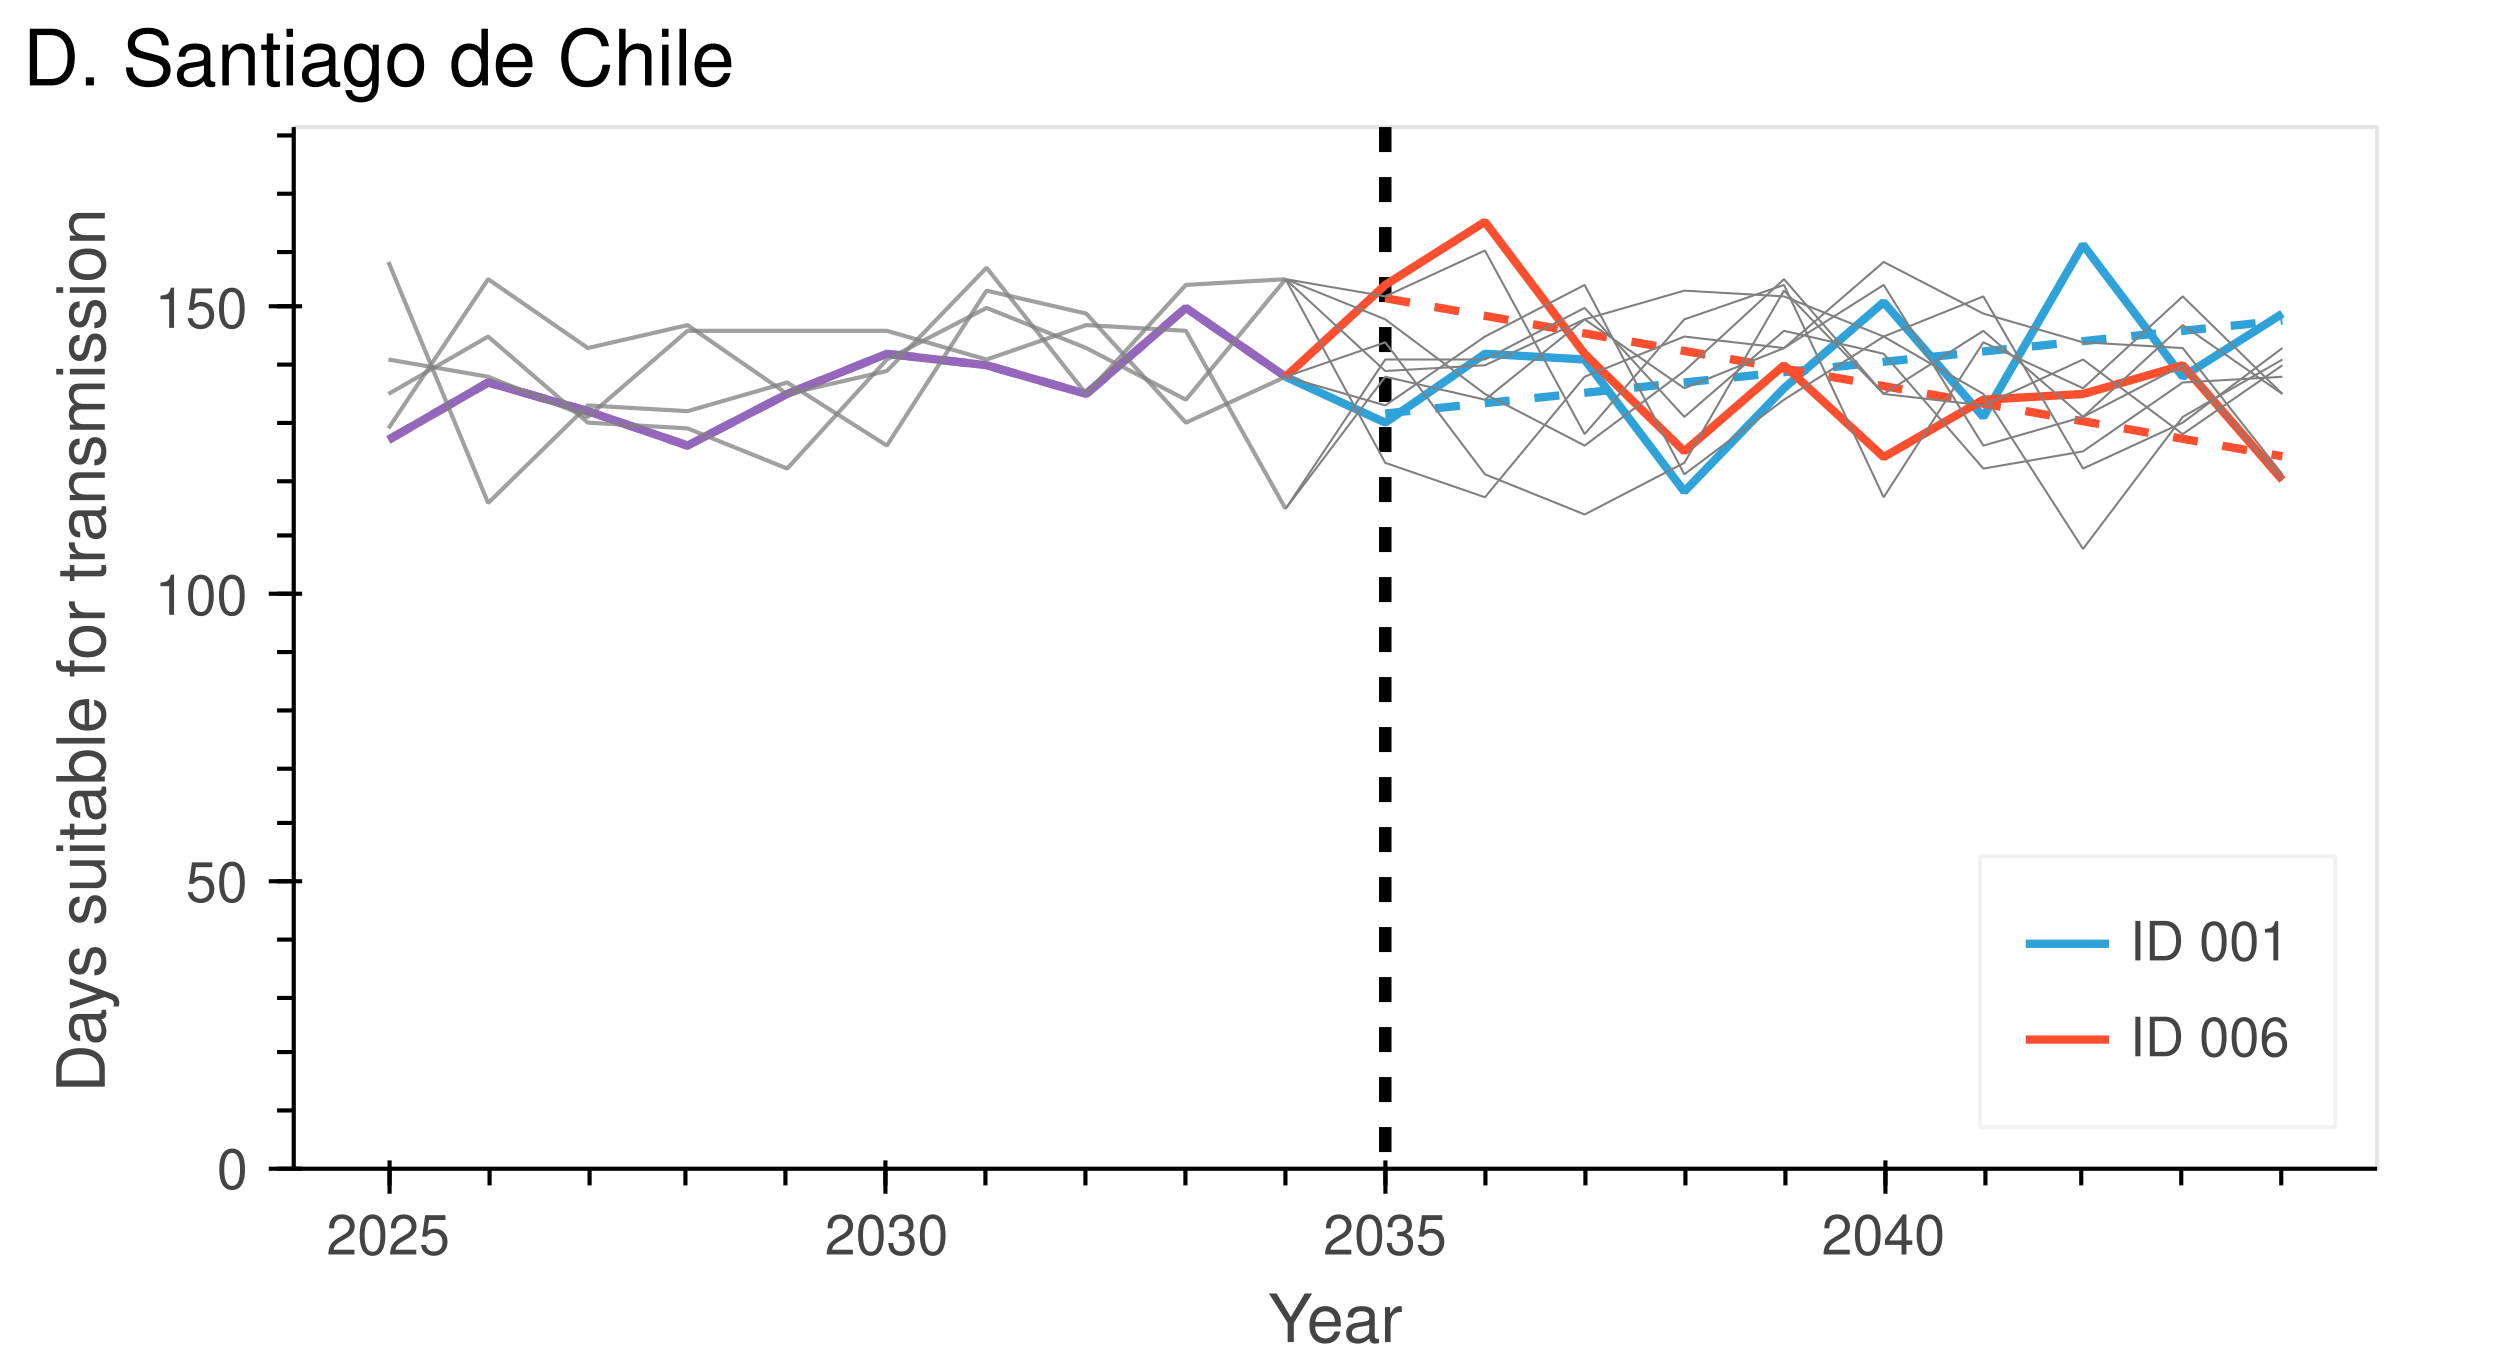
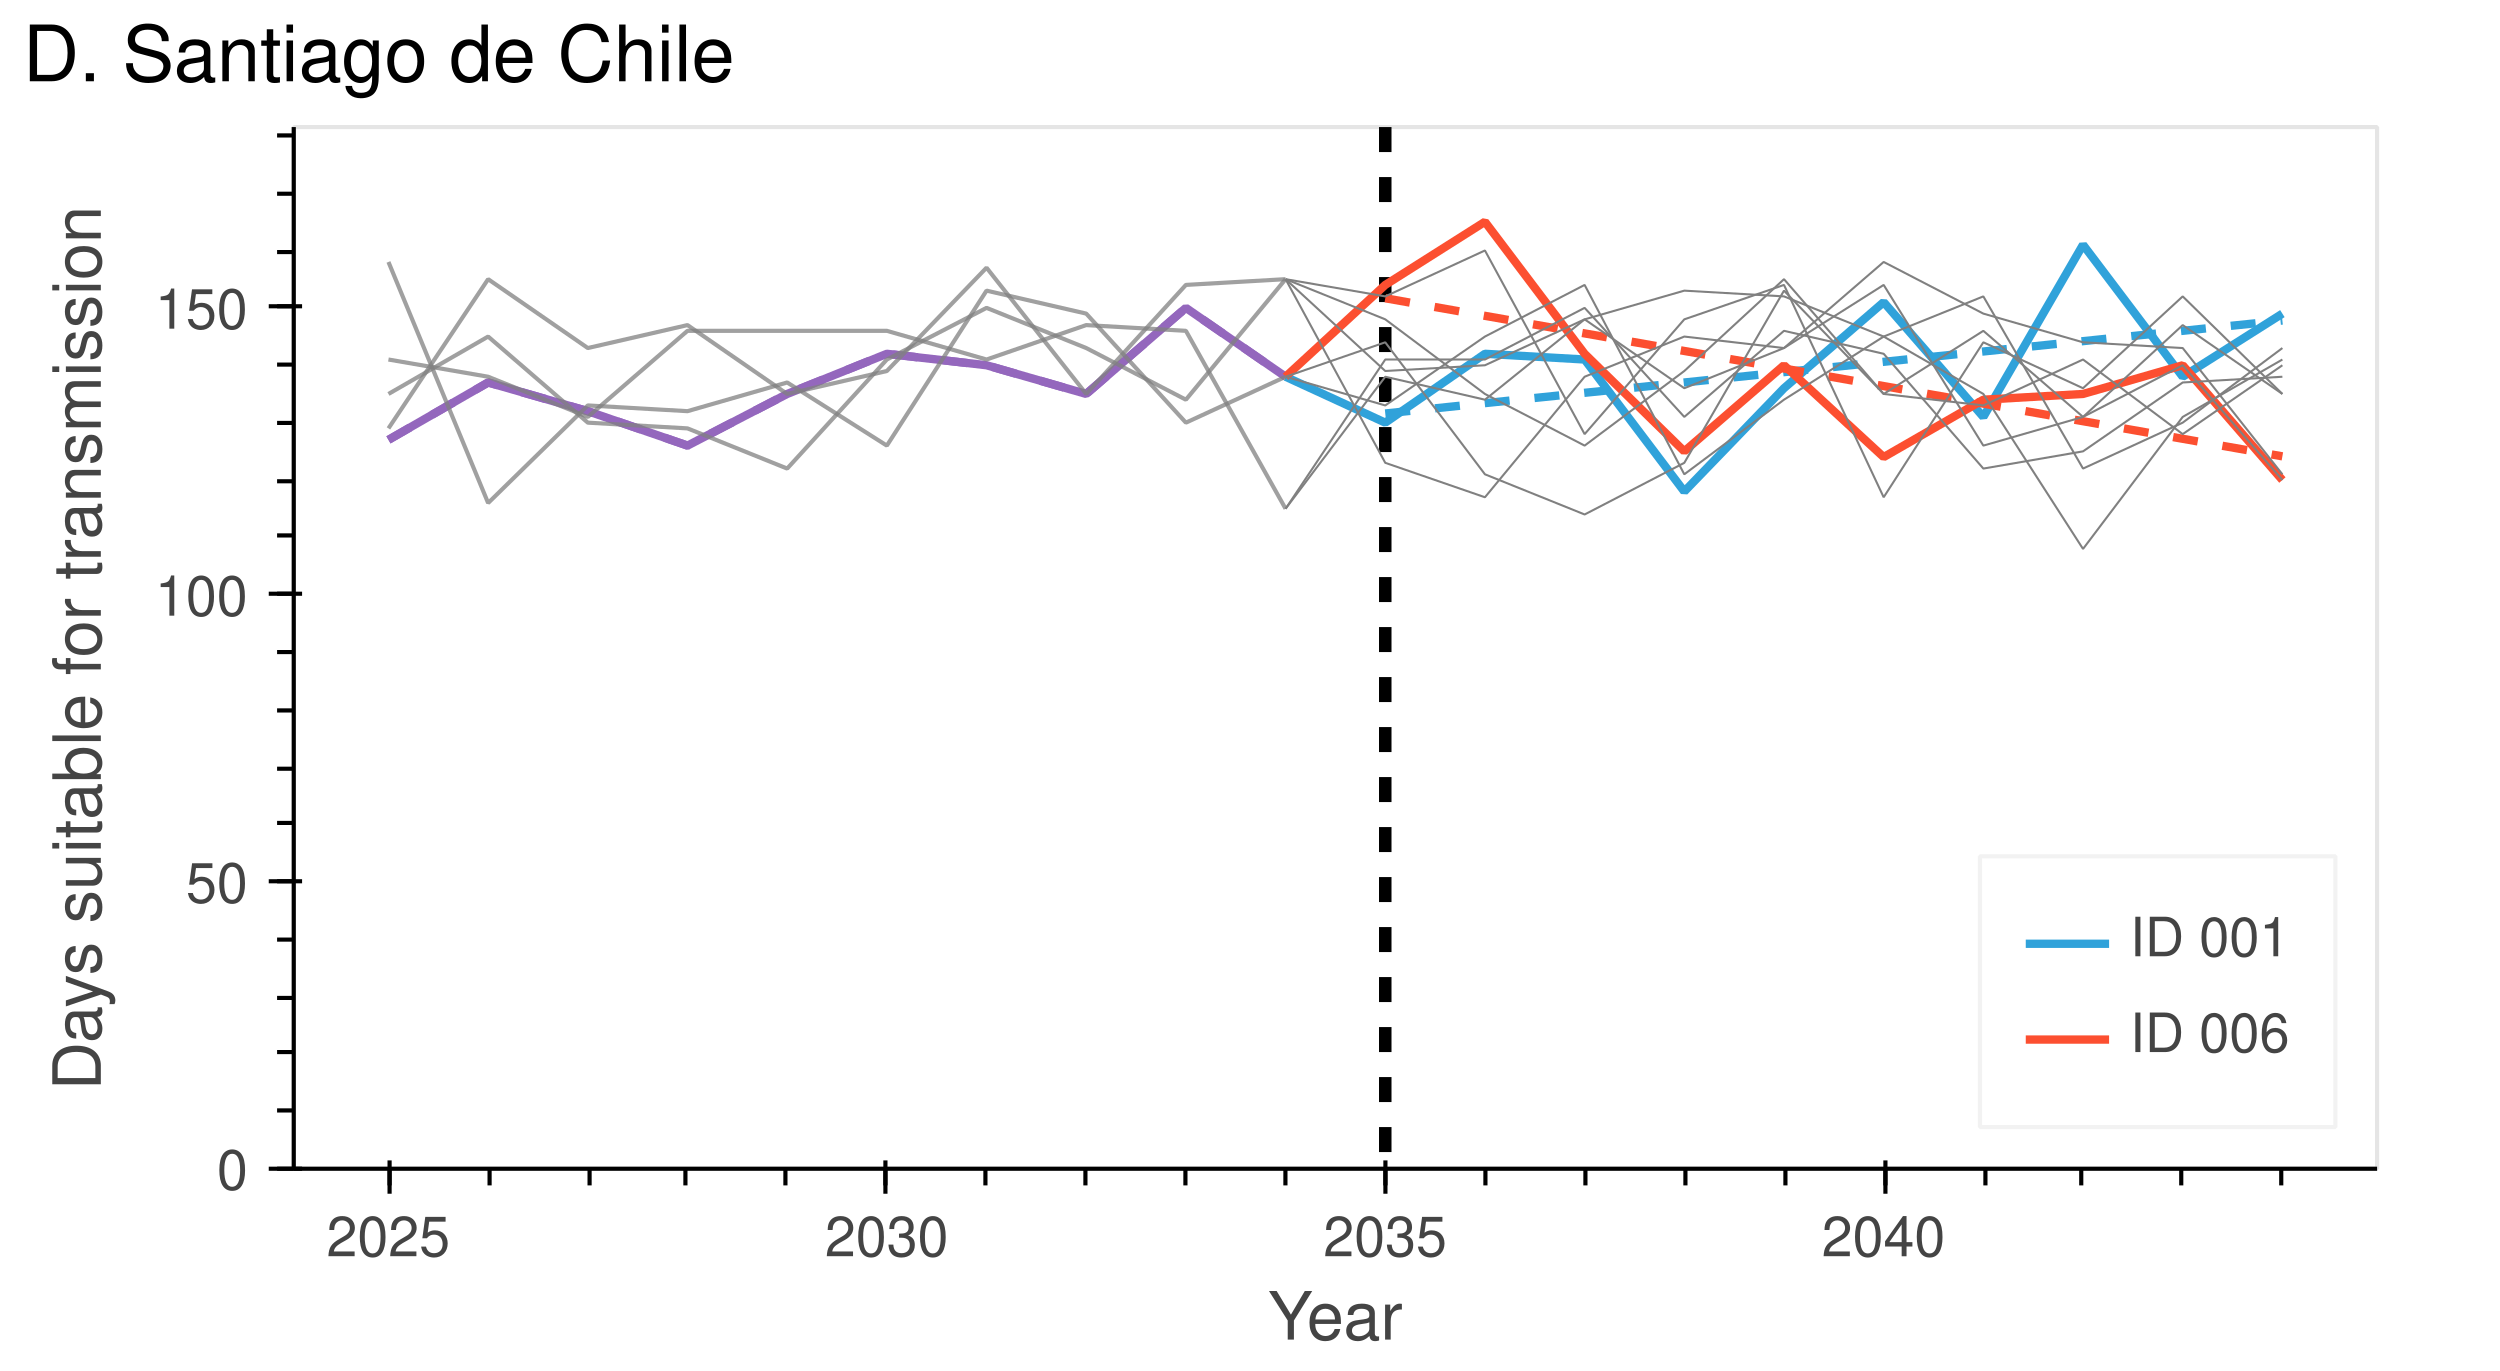
<svg xmlns="http://www.w3.org/2000/svg" version="1.1" width="600" height="329">
  <defs>
-     <clipPath id="dGmeQlzUIIxX">
+     <clipPath id="LlUqmaWGfBTb">
      <path fill="none" stroke="none" d="M 70.5 30.5 L 570.5 30.5 L 570.5 280.5 L 70.5 280.5 L 70.5 30.5 Z" />
    </clipPath>
-     <clipPath id="xAusyEfVeaKW">
+     <clipPath id="ALnrmZOgvzTu">
      <path fill="none" stroke="none" d="M 70.5 30.5 L 570.5 30.5 L 570.5 280.5 L 70.5 280.5 L 70.5 30.5 Z" />
    </clipPath>
-     <clipPath id="twmfwxKtuZTA">
+     <clipPath id="vmMBhhTAxXga">
      <path fill="none" stroke="none" d="M 70.5 30.5 L 570.5 30.5 L 570.5 280.5 L 70.5 280.5 L 70.5 30.5 Z" />
    </clipPath>
-     <clipPath id="fIrivczoTqxt">
+     <clipPath id="EHprHDmPlUQu">
      <path fill="none" stroke="none" d="M 70.5 30.5 L 570.5 30.5 L 570.5 280.5 L 70.5 280.5 L 70.5 30.5 Z" />
    </clipPath>
-     <clipPath id="TTaAcHAHOQZv">
+     <clipPath id="MyBHyzTxdwXU">
      <path fill="none" stroke="none" d="M 70.5 30.5 L 570.5 30.5 L 570.5 280.5 L 70.5 280.5 L 70.5 30.5 Z" />
    </clipPath>
-     <clipPath id="STHQuoGwgCJv">
+     <clipPath id="dnpUVmHVnDWC">
      <path fill="none" stroke="none" d="M 70.5 30.5 L 570.5 30.5 L 570.5 280.5 L 70.5 280.5 L 70.5 30.5 Z" />
    </clipPath>
-     <clipPath id="PBQiitCpHfyG">
+     <clipPath id="mIHGgEdazHPp">
      <path fill="none" stroke="none" d="M 70.5 30.5 L 570.5 30.5 L 570.5 280.5 L 70.5 280.5 L 70.5 30.5 Z" />
    </clipPath>
-     <clipPath id="RnMDXTepqQST">
+     <clipPath id="GqNrVGlFFEay">
      <path fill="none" stroke="none" d="M 70.5 30.5 L 570.5 30.5 L 570.5 280.5 L 70.5 280.5 L 70.5 30.5 Z" />
    </clipPath>
-     <clipPath id="uxLvZoEJvOxI">
+     <clipPath id="amRBqHlTTfbH">
      <path fill="none" stroke="none" d="M 70.5 30.5 L 570.5 30.5 L 570.5 280.5 L 70.5 280.5 L 70.5 30.5 Z" />
    </clipPath>
-     <clipPath id="kBTlnyNIBmPu">
+     <clipPath id="TGcVktlWgTCy">
      <path fill="none" stroke="none" d="M 70.5 30.5 L 570.5 30.5 L 570.5 280.5 L 70.5 280.5 L 70.5 30.5 Z" />
    </clipPath>
-     <clipPath id="zpbluTGpZrxT">
+     <clipPath id="yTRynihQNioC">
      <path fill="none" stroke="none" d="M 70.5 30.5 L 570.5 30.5 L 570.5 280.5 L 70.5 280.5 L 70.5 30.5 Z" />
    </clipPath>
-     <clipPath id="ZTGcaTTzqeAG">
+     <clipPath id="ONThXwDzuaDD">
      <path fill="none" stroke="none" d="M 70.5 30.5 L 570.5 30.5 L 570.5 280.5 L 70.5 280.5 L 70.5 30.5 Z" />
    </clipPath>
-     <clipPath id="JFBIGCuVbfxD">
+     <clipPath id="SEEomTEPvrUT">
      <path fill="none" stroke="none" d="M 70.5 30.5 L 570.5 30.5 L 570.5 280.5 L 70.5 280.5 L 70.5 30.5 Z" />
    </clipPath>
-     <clipPath id="WJpayGLMcTKO">
+     <clipPath id="RgZHDRavkMEi">
      <path fill="none" stroke="none" d="M 70.5 30.5 L 570.5 30.5 L 570.5 280.5 L 70.5 280.5 L 70.5 30.5 Z" />
    </clipPath>
-     <clipPath id="qEQkaMMHIIhz">
+     <clipPath id="eCzqENPcTSxT">
      <path fill="none" stroke="none" d="M 70.5 30.5 L 570.5 30.5 L 570.5 280.5 L 70.5 280.5 L 70.5 30.5 Z" />
    </clipPath>
-     <clipPath id="eulmxGkRqsQU">
+     <clipPath id="aNAgtETTcqzm">
      <path fill="none" stroke="none" d="M 70.5 30.5 L 570.5 30.5 L 570.5 280.5 L 70.5 280.5 L 70.5 30.5 Z" />
    </clipPath>
-     <clipPath id="CeOHrgQFdwUE">
+     <clipPath id="SGueoXLtEoSN">
      <path fill="none" stroke="none" d="M 70.5 30.5 L 570.5 30.5 L 570.5 280.5 L 70.5 280.5 L 70.5 30.5 Z" />
    </clipPath>
-     <clipPath id="uGCKEOWaNsFi">
+     <clipPath id="azWSkUdoKnGq">
      <path fill="none" stroke="none" d="M 70.5 30.5 L 570.5 30.5 L 570.5 280.5 L 70.5 280.5 L 70.5 30.5 Z" />
    </clipPath>
-     <clipPath id="RpBUZWsPuByG">
+     <clipPath id="qtmSNTVVbipL">
      <path fill="none" stroke="none" d="M 70.5 30.5 L 570.5 30.5 L 570.5 280.5 L 70.5 280.5 L 70.5 30.5 Z" />
    </clipPath>
-     <clipPath id="McuRmgUzQrzA">
+     <clipPath id="weEIBLokDzys">
      <path fill="none" stroke="none" d="M 70.5 30.5 L 570.5 30.5 L 570.5 280.5 L 70.5 280.5 L 70.5 30.5 Z" />
    </clipPath>
-     <clipPath id="QarhvFkUCADv">
+     <clipPath id="wXVdppwzWAND">
      <path fill="none" stroke="none" d="M 70.5 30.5 L 570.5 30.5 L 570.5 280.5 L 70.5 280.5 L 70.5 30.5 Z" />
    </clipPath>
-     <clipPath id="szdItTNIwlql">
+     <clipPath id="DlqTmQvanMKW">
      <path fill="none" stroke="none" d="M 70.5 30.5 L 570.5 30.5 L 570.5 280.5 L 70.5 280.5 L 70.5 30.5 Z" />
    </clipPath>
-     <clipPath id="DKesgxGxqmIz">
+     <clipPath id="mFrOtwrEkNBK">
      <path fill="none" stroke="none" d="M 70.5 30.5 L 570.5 30.5 L 570.5 280.5 L 70.5 280.5 L 70.5 30.5 Z" />
    </clipPath>
  </defs>
  <path fill="none" stroke="#e5e5e5" paint-order="fill" d="M 70.5 30.5 L 570.5 30.5 L 570.5 280.5 L 70.5 280.5 L 70.5 30.5 Z" stroke-linejoin="bevel" stroke-miterlimit="10" />
-   <path fill="none" stroke="black" paint-order="fill" d="M 332.462 30.5 L 332.462 280.5" stroke-linejoin="bevel" stroke-miterlimit="10" stroke-width="3" stroke-dasharray="6" clip-path="url(#twmfwxKtuZTA)" />
-   <path fill="none" stroke="#9467bd" paint-order="fill" d="M 93.227 105.569 L 117.151 91.795 L 141.074 98.682 L 164.998 106.946 L 188.921 94.55 L 212.844 84.908 L 236.768 87.663 L 260.691 94.55 L 284.615 73.888 L 308.538 90.417" stroke-linejoin="bevel" stroke-miterlimit="10" stroke-width="2" clip-path="url(#fIrivczoTqxt)" />
-   <path fill="none" stroke="#9467bd" paint-order="fill" d="M 93.227 105.569 L 117.151 91.795 L 141.074 98.682 L 164.998 106.946 L 188.921 94.55 L 212.844 84.908 L 236.768 87.663 L 260.691 94.55 L 284.615 73.888 L 308.538 90.417" stroke-linejoin="bevel" stroke-miterlimit="10" stroke-width="2" stroke-dasharray="6" clip-path="url(#TTaAcHAHOQZv)" />
-   <path fill="none" stroke="#30a2da" paint-order="fill" d="M 308.538 90.417 L 332.462 101.437 L 356.385 84.908 L 380.309 86.285 L 404.232 117.966 L 428.156 93.172 L 452.079 72.511 L 476.002 100.059 L 499.926 58.737 L 523.849 90.417 L 547.773 75.266" stroke-linejoin="bevel" stroke-miterlimit="10" stroke-width="2" clip-path="url(#STHQuoGwgCJv)" />
-   <path fill="none" stroke="#30a2da" paint-order="fill" d="M 332.462 99.233 L 356.385 96.753 L 380.309 94.274 L 404.232 91.795 L 428.156 89.315 L 452.079 86.836 L 476.002 84.357 L 499.926 81.877 L 523.849 79.398 L 547.773 76.919" stroke-linejoin="bevel" stroke-miterlimit="10" stroke-width="2" stroke-dasharray="6" clip-path="url(#PBQiitCpHfyG)" />
-   <path fill="none" stroke="#fc4f30" paint-order="fill" d="M 308.538 90.417 L 332.462 68.379 L 356.385 53.227 L 380.309 84.908 L 404.232 108.324 L 428.156 87.663 L 452.079 109.701 L 476.002 95.927 L 499.926 94.55 L 523.849 87.663 L 547.773 115.211" stroke-linejoin="bevel" stroke-miterlimit="10" stroke-width="2" clip-path="url(#RnMDXTepqQST)" />
-   <path fill="none" stroke="#fc4f30" paint-order="fill" d="M 332.462 71.584 L 356.385 75.8 L 380.309 80.016 L 404.232 84.232 L 428.156 88.447 L 452.079 92.663 L 476.002 96.879 L 499.926 101.094 L 523.849 105.31 L 547.773 109.526" stroke-linejoin="bevel" stroke-miterlimit="10" stroke-width="2" stroke-dasharray="6" clip-path="url(#uxLvZoEJvOxI)" />
-   <path fill="none" stroke="rgb(128,128,128)" paint-order="fill" d="M 93.227 102.814 L 117.151 67.001 L 141.074 83.53 L 164.998 78.021 L 188.921 94.55 L 212.844 89.04 L 236.768 64.247 L 260.691 94.55 L 284.615 68.379 L 308.538 67.001" stroke-opacity="0.749" stroke-linejoin="bevel" stroke-miterlimit="10" clip-path="url(#kBTlnyNIBmPu)" />
-   <path fill="none" stroke="grey" paint-order="fill" d="M 308.538 67.001 L 332.462 71.134 L 356.385 60.114 L 380.309 104.191 L 404.232 76.643 L 428.156 68.379 L 452.079 119.343 L 476.002 82.153 L 499.926 93.172 L 523.849 71.134 L 547.773 94.55" stroke-linejoin="bevel" stroke-miterlimit="10" stroke-width="0.5" clip-path="url(#zpbluTGpZrxT)" />
-   <path fill="none" stroke="grey" paint-order="fill" d="M 308.538 67.001 L 332.462 89.04 L 356.385 87.663 L 380.309 76.643 L 404.232 69.756 L 428.156 71.134 L 452.079 80.775 L 476.002 94.55 L 499.926 131.74 L 523.849 100.059 L 547.773 86.285" stroke-linejoin="bevel" stroke-miterlimit="10" stroke-width="0.5" clip-path="url(#ZTGcaTTzqeAG)" />
-   <path fill="none" stroke="rgb(128,128,128)" paint-order="fill" d="M 93.227 86.285 L 117.151 90.417 L 141.074 100.059 L 164.998 79.398 L 188.921 79.398 L 212.844 79.398 L 236.768 86.285 L 260.691 78.021 L 284.615 79.398 L 308.538 122.098" stroke-opacity="0.749" stroke-linejoin="bevel" stroke-miterlimit="10" clip-path="url(#JFBIGCuVbfxD)" />
-   <path fill="none" stroke="grey" paint-order="fill" d="M 308.538 122.098 L 332.462 86.285 L 356.385 86.285 L 380.309 73.888 L 404.232 100.059 L 428.156 79.398 L 452.079 84.908 L 476.002 112.456 L 499.926 108.324 L 523.849 91.795 L 547.773 90.417" stroke-linejoin="bevel" stroke-miterlimit="10" stroke-width="0.5" clip-path="url(#WJpayGLMcTKO)" />
-   <path fill="none" stroke="grey" paint-order="fill" d="M 308.538 122.098 L 332.462 90.417 L 356.385 95.927 L 380.309 76.643 L 404.232 93.172 L 428.156 83.53 L 452.079 68.379 L 476.002 106.946 L 499.926 100.059 L 523.849 87.663 L 547.773 115.211" stroke-linejoin="bevel" stroke-miterlimit="10" stroke-width="0.5" clip-path="url(#qEQkaMMHIIhz)" />
-   <path fill="none" stroke="rgb(128,128,128)" paint-order="fill" d="M 93.227 62.869 L 117.151 120.72 L 141.074 97.304 L 164.998 98.682 L 188.921 91.795 L 212.844 106.946 L 236.768 69.756 L 260.691 75.266 L 284.615 101.437 L 308.538 90.417" stroke-opacity="0.749" stroke-linejoin="bevel" stroke-miterlimit="10" clip-path="url(#eulmxGkRqsQU)" />
-   <path fill="none" stroke="grey" paint-order="fill" d="M 308.538 90.417 L 332.462 97.304 L 356.385 80.775 L 380.309 68.379 L 404.232 113.833 L 428.156 95.927 L 452.079 80.775 L 476.002 71.134 L 499.926 112.456 L 523.849 101.437 L 547.773 83.53" stroke-linejoin="bevel" stroke-miterlimit="10" stroke-width="0.5" clip-path="url(#CeOHrgQFdwUE)" />
-   <path fill="none" stroke="grey" paint-order="fill" d="M 308.538 90.417 L 332.462 82.153 L 356.385 113.833 L 380.309 123.475 L 404.232 111.079 L 428.156 69.756 L 452.079 94.55 L 476.002 79.398 L 499.926 100.059 L 523.849 78.021 L 547.773 94.55" stroke-linejoin="bevel" stroke-miterlimit="10" stroke-width="0.5" clip-path="url(#uGCKEOWaNsFi)" />
-   <path fill="none" stroke="rgb(128,128,128)" paint-order="fill" d="M 93.227 94.55 L 117.151 80.775 L 141.074 101.437 L 164.998 102.814 L 188.921 112.456 L 212.844 86.285 L 236.768 73.888 L 260.691 83.53 L 284.615 95.927 L 308.538 67.001" stroke-opacity="0.749" stroke-linejoin="bevel" stroke-miterlimit="10" clip-path="url(#RpBUZWsPuByG)" />
-   <path fill="none" stroke="grey" paint-order="fill" d="M 308.538 67.001 L 332.462 111.079 L 356.385 119.343 L 380.309 90.417 L 404.232 80.775 L 428.156 83.53 L 452.079 62.869 L 476.002 75.266 L 499.926 82.153 L 523.849 83.53 L 547.773 113.833" stroke-linejoin="bevel" stroke-miterlimit="10" stroke-width="0.5" clip-path="url(#McuRmgUzQrzA)" />
-   <path fill="none" stroke="grey" paint-order="fill" d="M 308.538 67.001 L 332.462 76.643 L 356.385 94.55 L 380.309 106.946 L 404.232 89.04 L 428.156 67.001 L 452.079 94.55 L 476.002 97.304 L 499.926 86.285 L 523.849 104.191 L 547.773 87.663" stroke-linejoin="bevel" stroke-miterlimit="10" stroke-width="0.5" clip-path="url(#QarhvFkUCADv)" />
+   <path fill="none" stroke="black" paint-order="fill" d="M 332.462 30.5 L 332.462 280.5" stroke-linejoin="bevel" stroke-miterlimit="10" stroke-width="3" stroke-dasharray="6" clip-path="url(#vmMBhhTAxXga)" />
+   <path fill="none" stroke="#9467bd" paint-order="fill" d="M 93.227 105.569 L 117.151 91.795 L 141.074 98.682 L 164.998 106.946 L 188.921 94.55 L 212.844 84.908 L 236.768 87.663 L 260.691 94.55 L 284.615 73.888 L 308.538 90.417" stroke-linejoin="bevel" stroke-miterlimit="10" stroke-width="2" clip-path="url(#EHprHDmPlUQu)" />
+   <path fill="none" stroke="#9467bd" paint-order="fill" d="M 93.227 105.569 L 117.151 91.795 L 141.074 98.682 L 164.998 106.946 L 188.921 94.55 L 212.844 84.908 L 236.768 87.663 L 260.691 94.55 L 284.615 73.888 L 308.538 90.417" stroke-linejoin="bevel" stroke-miterlimit="10" stroke-width="2" stroke-dasharray="6" clip-path="url(#MyBHyzTxdwXU)" />
+   <path fill="none" stroke="#30a2da" paint-order="fill" d="M 308.538 90.417 L 332.462 101.437 L 356.385 84.908 L 380.309 86.285 L 404.232 117.966 L 428.156 93.172 L 452.079 72.511 L 476.002 100.059 L 499.926 58.737 L 523.849 90.417 L 547.773 75.266" stroke-linejoin="bevel" stroke-miterlimit="10" stroke-width="2" clip-path="url(#dnpUVmHVnDWC)" />
+   <path fill="none" stroke="#30a2da" paint-order="fill" d="M 332.462 99.233 L 356.385 96.753 L 380.309 94.274 L 404.232 91.795 L 428.156 89.315 L 452.079 86.836 L 476.002 84.357 L 499.926 81.877 L 523.849 79.398 L 547.773 76.919" stroke-linejoin="bevel" stroke-miterlimit="10" stroke-width="2" stroke-dasharray="6" clip-path="url(#mIHGgEdazHPp)" />
+   <path fill="none" stroke="#fc4f30" paint-order="fill" d="M 308.538 90.417 L 332.462 68.379 L 356.385 53.227 L 380.309 84.908 L 404.232 108.324 L 428.156 87.663 L 452.079 109.701 L 476.002 95.927 L 499.926 94.55 L 523.849 87.663 L 547.773 115.211" stroke-linejoin="bevel" stroke-miterlimit="10" stroke-width="2" clip-path="url(#GqNrVGlFFEay)" />
+   <path fill="none" stroke="#fc4f30" paint-order="fill" d="M 332.462 71.584 L 356.385 75.8 L 380.309 80.016 L 404.232 84.232 L 428.156 88.447 L 452.079 92.663 L 476.002 96.879 L 499.926 101.094 L 523.849 105.31 L 547.773 109.526" stroke-linejoin="bevel" stroke-miterlimit="10" stroke-width="2" stroke-dasharray="6" clip-path="url(#amRBqHlTTfbH)" />
+   <path fill="none" stroke="rgb(128,128,128)" paint-order="fill" d="M 93.227 102.814 L 117.151 67.001 L 141.074 83.53 L 164.998 78.021 L 188.921 94.55 L 212.844 89.04 L 236.768 64.247 L 260.691 94.55 L 284.615 68.379 L 308.538 67.001" stroke-opacity="0.749" stroke-linejoin="bevel" stroke-miterlimit="10" clip-path="url(#TGcVktlWgTCy)" />
+   <path fill="none" stroke="grey" paint-order="fill" d="M 308.538 67.001 L 332.462 71.134 L 356.385 60.114 L 380.309 104.191 L 404.232 76.643 L 428.156 68.379 L 452.079 119.343 L 476.002 82.153 L 499.926 93.172 L 523.849 71.134 L 547.773 94.55" stroke-linejoin="bevel" stroke-miterlimit="10" stroke-width="0.5" clip-path="url(#yTRynihQNioC)" />
+   <path fill="none" stroke="grey" paint-order="fill" d="M 308.538 67.001 L 332.462 89.04 L 356.385 87.663 L 380.309 76.643 L 404.232 69.756 L 428.156 71.134 L 452.079 80.775 L 476.002 94.55 L 499.926 131.74 L 523.849 100.059 L 547.773 86.285" stroke-linejoin="bevel" stroke-miterlimit="10" stroke-width="0.5" clip-path="url(#ONThXwDzuaDD)" />
+   <path fill="none" stroke="rgb(128,128,128)" paint-order="fill" d="M 93.227 86.285 L 117.151 90.417 L 141.074 100.059 L 164.998 79.398 L 188.921 79.398 L 212.844 79.398 L 236.768 86.285 L 260.691 78.021 L 284.615 79.398 L 308.538 122.098" stroke-opacity="0.749" stroke-linejoin="bevel" stroke-miterlimit="10" clip-path="url(#SEEomTEPvrUT)" />
+   <path fill="none" stroke="grey" paint-order="fill" d="M 308.538 122.098 L 332.462 86.285 L 356.385 86.285 L 380.309 73.888 L 404.232 100.059 L 428.156 79.398 L 452.079 84.908 L 476.002 112.456 L 499.926 108.324 L 523.849 91.795 L 547.773 90.417" stroke-linejoin="bevel" stroke-miterlimit="10" stroke-width="0.5" clip-path="url(#RgZHDRavkMEi)" />
+   <path fill="none" stroke="grey" paint-order="fill" d="M 308.538 122.098 L 332.462 90.417 L 356.385 95.927 L 380.309 76.643 L 404.232 93.172 L 428.156 83.53 L 452.079 68.379 L 476.002 106.946 L 499.926 100.059 L 523.849 87.663 L 547.773 115.211" stroke-linejoin="bevel" stroke-miterlimit="10" stroke-width="0.5" clip-path="url(#eCzqENPcTSxT)" />
+   <path fill="none" stroke="rgb(128,128,128)" paint-order="fill" d="M 93.227 62.869 L 117.151 120.72 L 141.074 97.304 L 164.998 98.682 L 188.921 91.795 L 212.844 106.946 L 236.768 69.756 L 260.691 75.266 L 284.615 101.437 L 308.538 90.417" stroke-opacity="0.749" stroke-linejoin="bevel" stroke-miterlimit="10" clip-path="url(#aNAgtETTcqzm)" />
+   <path fill="none" stroke="grey" paint-order="fill" d="M 308.538 90.417 L 332.462 97.304 L 356.385 80.775 L 380.309 68.379 L 404.232 113.833 L 428.156 95.927 L 452.079 80.775 L 476.002 71.134 L 499.926 112.456 L 523.849 101.437 L 547.773 83.53" stroke-linejoin="bevel" stroke-miterlimit="10" stroke-width="0.5" clip-path="url(#SGueoXLtEoSN)" />
+   <path fill="none" stroke="grey" paint-order="fill" d="M 308.538 90.417 L 332.462 82.153 L 356.385 113.833 L 380.309 123.475 L 404.232 111.079 L 428.156 69.756 L 452.079 94.55 L 476.002 79.398 L 499.926 100.059 L 523.849 78.021 L 547.773 94.55" stroke-linejoin="bevel" stroke-miterlimit="10" stroke-width="0.5" clip-path="url(#azWSkUdoKnGq)" />
+   <path fill="none" stroke="rgb(128,128,128)" paint-order="fill" d="M 93.227 94.55 L 117.151 80.775 L 141.074 101.437 L 164.998 102.814 L 188.921 112.456 L 212.844 86.285 L 236.768 73.888 L 260.691 83.53 L 284.615 95.927 L 308.538 67.001" stroke-opacity="0.749" stroke-linejoin="bevel" stroke-miterlimit="10" clip-path="url(#qtmSNTVVbipL)" />
+   <path fill="none" stroke="grey" paint-order="fill" d="M 308.538 67.001 L 332.462 111.079 L 356.385 119.343 L 380.309 90.417 L 404.232 80.775 L 428.156 83.53 L 452.079 62.869 L 476.002 75.266 L 499.926 82.153 L 523.849 83.53 L 547.773 113.833" stroke-linejoin="bevel" stroke-miterlimit="10" stroke-width="0.5" clip-path="url(#weEIBLokDzys)" />
+   <path fill="none" stroke="grey" paint-order="fill" d="M 308.538 67.001 L 332.462 76.643 L 356.385 94.55 L 380.309 106.946 L 404.232 89.04 L 428.156 67.001 L 452.079 94.55 L 476.002 97.304 L 499.926 86.285 L 523.849 104.191 L 547.773 87.663" stroke-linejoin="bevel" stroke-miterlimit="10" stroke-width="0.5" clip-path="url(#wXVdppwzWAND)" />
  <path fill="none" stroke="black" paint-order="fill" d="M 70.5 280.5 L 570.5 280.5" stroke-linejoin="bevel" stroke-miterlimit="10" />
  <path fill="none" stroke="black" paint-order="fill" d="M 93.5 286.5 L 93.5 278.5 M 212.5 286.5 L 212.5 278.5 M 332.5 286.5 L 332.5 278.5 M 452.5 286.5 L 452.5 278.5" stroke-linejoin="bevel" stroke-miterlimit="10" />
  <path fill="none" stroke="black" paint-order="fill" d="M 93.5 284.5 L 93.5 280.5 M 117.5 284.5 L 117.5 280.5 M 141.5 284.5 L 141.5 280.5 M 164.5 284.5 L 164.5 280.5 M 188.5 284.5 L 188.5 280.5 M 212.5 284.5 L 212.5 280.5 M 236.5 284.5 L 236.5 280.5 M 260.5 284.5 L 260.5 280.5 M 284.5 284.5 L 284.5 280.5 M 308.5 284.5 L 308.5 280.5 M 332.5 284.5 L 332.5 280.5 M 356.5 284.5 L 356.5 280.5 M 380.5 284.5 L 380.5 280.5 M 404.5 284.5 L 404.5 280.5 M 428.5 284.5 L 428.5 280.5 M 452.5 284.5 L 452.5 280.5 M 476.5 284.5 L 476.5 280.5 M 499.5 284.5 L 499.5 280.5 M 523.5 284.5 L 523.5 280.5 M 547.5 284.5 L 547.5 280.5" stroke-linejoin="bevel" stroke-miterlimit="10" />
-   <text fill="#444444" stroke="none" font-family="helvetica" font-size="10pt" font-style="normal" font-weight="normal" text-decoration="normal" x="77.827" y="300.594" text-anchor="start" dominant-baseline="alphabetic" transform="matrix(1, 0, 0, 1, 0.5, 0.5)">2025</text>
-   <text fill="none" stroke="rgb(0,0,0)" font-family="helvetica" font-size="10pt" font-style="normal" font-weight="normal" text-decoration="normal" x="77.827" y="300.594" text-anchor="start" dominant-baseline="alphabetic" transform="matrix(1, 0, 0, 1, 0.5, 0.5)" stroke-opacity="0" stroke-linejoin="bevel" stroke-miterlimit="10">2025</text>
-   <text fill="#444444" stroke="none" font-family="helvetica" font-size="10pt" font-style="normal" font-weight="normal" text-decoration="normal" x="197.444" y="300.594" text-anchor="start" dominant-baseline="alphabetic" transform="matrix(1, 0, 0, 1, 0.5, 0.5)">2030</text>
-   <text fill="none" stroke="rgb(0,0,0)" font-family="helvetica" font-size="10pt" font-style="normal" font-weight="normal" text-decoration="normal" x="197.444" y="300.594" text-anchor="start" dominant-baseline="alphabetic" transform="matrix(1, 0, 0, 1, 0.5, 0.5)" stroke-opacity="0" stroke-linejoin="bevel" stroke-miterlimit="10">2030</text>
-   <text fill="#444444" stroke="none" font-family="helvetica" font-size="10pt" font-style="normal" font-weight="normal" text-decoration="normal" x="317.062" y="300.594" text-anchor="start" dominant-baseline="alphabetic" transform="matrix(1, 0, 0, 1, 0.5, 0.5)">2035</text>
-   <text fill="none" stroke="rgb(0,0,0)" font-family="helvetica" font-size="10pt" font-style="normal" font-weight="normal" text-decoration="normal" x="317.062" y="300.594" text-anchor="start" dominant-baseline="alphabetic" transform="matrix(1, 0, 0, 1, 0.5, 0.5)" stroke-opacity="0" stroke-linejoin="bevel" stroke-miterlimit="10">2035</text>
-   <text fill="#444444" stroke="none" font-family="helvetica" font-size="10pt" font-style="normal" font-weight="normal" text-decoration="normal" x="436.679" y="300.594" text-anchor="start" dominant-baseline="alphabetic" transform="matrix(1, 0, 0, 1, 0.5, 0.5)">2040</text>
-   <text fill="none" stroke="rgb(0,0,0)" font-family="helvetica" font-size="10pt" font-style="normal" font-weight="normal" text-decoration="normal" x="436.679" y="300.594" text-anchor="start" dominant-baseline="alphabetic" transform="matrix(1, 0, 0, 1, 0.5, 0.5)" stroke-opacity="0" stroke-linejoin="bevel" stroke-miterlimit="10">2040</text>
-   <text fill="#444444" stroke="none" font-family="helvetica" font-size="12pt" font-style="normal" font-weight="normal" text-decoration="normal" x="303.833" y="321.594" text-anchor="start" dominant-baseline="alphabetic" transform="matrix(1, 0, 0, 1, 0.5, 0.5)">Year</text>
-   <text fill="none" stroke="rgb(0,0,0)" font-family="helvetica" font-size="12pt" font-style="normal" font-weight="normal" text-decoration="normal" x="303.833" y="321.594" text-anchor="start" dominant-baseline="alphabetic" transform="matrix(1, 0, 0, 1, 0.5, 0.5)" stroke-opacity="0" stroke-linejoin="bevel" stroke-miterlimit="10">Year</text>
+   <text fill="#444444" stroke="none" font-family="helvetica" font-size="10pt" font-style="normal" font-weight="normal" text-decoration="normal" x="77.861" y="301" text-anchor="start" dominant-baseline="alphabetic" transform="matrix(1, 0, 0, 1, 0.5, 0.5)">2025</text>
+   <text fill="none" stroke="rgb(0,0,0)" font-family="helvetica" font-size="10pt" font-style="normal" font-weight="normal" text-decoration="normal" x="77.861" y="301" text-anchor="start" dominant-baseline="alphabetic" transform="matrix(1, 0, 0, 1, 0.5, 0.5)" stroke-opacity="0" stroke-linejoin="bevel" stroke-miterlimit="10">2025</text>
+   <text fill="#444444" stroke="none" font-family="helvetica" font-size="10pt" font-style="normal" font-weight="normal" text-decoration="normal" x="197.478" y="301" text-anchor="start" dominant-baseline="alphabetic" transform="matrix(1, 0, 0, 1, 0.5, 0.5)">2030</text>
+   <text fill="none" stroke="rgb(0,0,0)" font-family="helvetica" font-size="10pt" font-style="normal" font-weight="normal" text-decoration="normal" x="197.478" y="301" text-anchor="start" dominant-baseline="alphabetic" transform="matrix(1, 0, 0, 1, 0.5, 0.5)" stroke-opacity="0" stroke-linejoin="bevel" stroke-miterlimit="10">2030</text>
+   <text fill="#444444" stroke="none" font-family="helvetica" font-size="10pt" font-style="normal" font-weight="normal" text-decoration="normal" x="317.095" y="301" text-anchor="start" dominant-baseline="alphabetic" transform="matrix(1, 0, 0, 1, 0.5, 0.5)">2035</text>
+   <text fill="none" stroke="rgb(0,0,0)" font-family="helvetica" font-size="10pt" font-style="normal" font-weight="normal" text-decoration="normal" x="317.095" y="301" text-anchor="start" dominant-baseline="alphabetic" transform="matrix(1, 0, 0, 1, 0.5, 0.5)" stroke-opacity="0" stroke-linejoin="bevel" stroke-miterlimit="10">2035</text>
+   <text fill="#444444" stroke="none" font-family="helvetica" font-size="10pt" font-style="normal" font-weight="normal" text-decoration="normal" x="436.712" y="301" text-anchor="start" dominant-baseline="alphabetic" transform="matrix(1, 0, 0, 1, 0.5, 0.5)">2040</text>
+   <text fill="none" stroke="rgb(0,0,0)" font-family="helvetica" font-size="10pt" font-style="normal" font-weight="normal" text-decoration="normal" x="436.712" y="301" text-anchor="start" dominant-baseline="alphabetic" transform="matrix(1, 0, 0, 1, 0.5, 0.5)" stroke-opacity="0" stroke-linejoin="bevel" stroke-miterlimit="10">2040</text>
+   <text fill="#444444" stroke="none" font-family="helvetica" font-size="12pt" font-style="normal" font-weight="normal" text-decoration="normal" x="303.85" y="321" text-anchor="start" dominant-baseline="alphabetic" transform="matrix(1, 0, 0, 1, 0.5, 0.5)">Year</text>
+   <text fill="none" stroke="rgb(0,0,0)" font-family="helvetica" font-size="12pt" font-style="normal" font-weight="normal" text-decoration="normal" x="303.85" y="321" text-anchor="start" dominant-baseline="alphabetic" transform="matrix(1, 0, 0, 1, 0.5, 0.5)" stroke-opacity="0" stroke-linejoin="bevel" stroke-miterlimit="10">Year</text>
  <path fill="none" stroke="black" paint-order="fill" d="M 70.5 280.5 L 70.5 30.5" stroke-linejoin="bevel" stroke-miterlimit="10" />
  <path fill="none" stroke="black" paint-order="fill" d="M 64.5 280.5 L 72.5 280.5 M 64.5 211.5 L 72.5 211.5 M 64.5 142.5 L 72.5 142.5 M 64.5 73.5 L 72.5 73.5" stroke-linejoin="bevel" stroke-miterlimit="10" />
  <path fill="none" stroke="black" paint-order="fill" d="M 66.5 280.5 L 70.5 280.5 M 66.5 266.5 L 70.5 266.5 M 66.5 252.5 L 70.5 252.5 M 66.5 239.5 L 70.5 239.5 M 66.5 225.5 L 70.5 225.5 M 66.5 211.5 L 70.5 211.5 M 66.5 197.5 L 70.5 197.5 M 66.5 184.5 L 70.5 184.5 M 66.5 170.5 L 70.5 170.5 M 66.5 156.5 L 70.5 156.5 M 66.5 142.5 L 70.5 142.5 M 66.5 128.5 L 70.5 128.5 M 66.5 115.5 L 70.5 115.5 M 66.5 101.5 L 70.5 101.5 M 66.5 87.5 L 70.5 87.5 M 66.5 73.5 L 70.5 73.5 M 66.5 60.5 L 70.5 60.5 M 66.5 46.5 L 70.5 46.5 M 66.5 32.5 L 70.5 32.5" stroke-linejoin="bevel" stroke-miterlimit="10" />
-   <text fill="#444444" stroke="none" font-family="helvetica" font-size="10pt" font-style="normal" font-weight="normal" text-decoration="normal" x="51.55" y="284.797" text-anchor="start" dominant-baseline="alphabetic" transform="matrix(1, 0, 0, 1, 0.5, 0.5)">0</text>
-   <text fill="none" stroke="rgb(0,0,0)" font-family="helvetica" font-size="10pt" font-style="normal" font-weight="normal" text-decoration="normal" x="51.55" y="284.797" text-anchor="start" dominant-baseline="alphabetic" transform="matrix(1, 0, 0, 1, 0.5, 0.5)" stroke-opacity="0" stroke-linejoin="bevel" stroke-miterlimit="10">0</text>
-   <text fill="#444444" stroke="none" font-family="helvetica" font-size="10pt" font-style="normal" font-weight="normal" text-decoration="normal" x="44.1" y="215.926" text-anchor="start" dominant-baseline="alphabetic" transform="matrix(1, 0, 0, 1, 0.5, 0.5)">50</text>
-   <text fill="none" stroke="rgb(0,0,0)" font-family="helvetica" font-size="10pt" font-style="normal" font-weight="normal" text-decoration="normal" x="44.1" y="215.926" text-anchor="start" dominant-baseline="alphabetic" transform="matrix(1, 0, 0, 1, 0.5, 0.5)" stroke-opacity="0" stroke-linejoin="bevel" stroke-miterlimit="10">50</text>
-   <text fill="#444444" stroke="none" font-family="helvetica" font-size="10pt" font-style="normal" font-weight="normal" text-decoration="normal" x="36.65" y="147.056" text-anchor="start" dominant-baseline="alphabetic" transform="matrix(1, 0, 0, 1, 0.5, 0.5)">100</text>
-   <text fill="none" stroke="rgb(0,0,0)" font-family="helvetica" font-size="10pt" font-style="normal" font-weight="normal" text-decoration="normal" x="36.65" y="147.056" text-anchor="start" dominant-baseline="alphabetic" transform="matrix(1, 0, 0, 1, 0.5, 0.5)" stroke-opacity="0" stroke-linejoin="bevel" stroke-miterlimit="10">100</text>
-   <text fill="#444444" stroke="none" font-family="helvetica" font-size="10pt" font-style="normal" font-weight="normal" text-decoration="normal" x="36.65" y="78.185" text-anchor="start" dominant-baseline="alphabetic" transform="matrix(1, 0, 0, 1, 0.5, 0.5)">150</text>
-   <text fill="none" stroke="rgb(0,0,0)" font-family="helvetica" font-size="10pt" font-style="normal" font-weight="normal" text-decoration="normal" x="36.65" y="78.185" text-anchor="start" dominant-baseline="alphabetic" transform="matrix(1, 0, 0, 1, 0.5, 0.5)" stroke-opacity="0" stroke-linejoin="bevel" stroke-miterlimit="10">150</text>
-   <text fill="#444444" stroke="none" font-family="helvetica" font-size="12pt" font-style="normal" font-weight="normal" text-decoration="normal" x="-78.075" y="151" text-anchor="start" dominant-baseline="alphabetic" transform="matrix(6.123233995736766e-17, -1, 1, 6.123233995736766e-17, -125.85, 184.15)">Days suitable for transmission</text>
-   <text fill="none" stroke="rgb(0,0,0)" font-family="helvetica" font-size="12pt" font-style="normal" font-weight="normal" text-decoration="normal" x="-78.075" y="151" text-anchor="start" dominant-baseline="alphabetic" transform="matrix(6.123233995736766e-17, -1, 1, 6.123233995736766e-17, -125.85, 184.15)" stroke-opacity="0" stroke-linejoin="bevel" stroke-miterlimit="10">Days suitable for transmission</text>
-   <path fill="rgb(255,255,255)" stroke="rgb(229,229,229)" paint-order="fill" d="M 475.183 205.5 L 560.5 205.5 L 560.5 270.5 L 475.183 270.5 L 475.183 205.5 Z" fill-opacity="0.949" clip-path="url(#szdItTNIwlql)" stroke-opacity="0.502" stroke-linejoin="bevel" stroke-miterlimit="10" />
-   <g clip-path="url(#szdItTNIwlql)">
+   <text fill="#444444" stroke="none" font-family="helvetica" font-size="10pt" font-style="normal" font-weight="normal" text-decoration="normal" x="51.567" y="285" text-anchor="start" dominant-baseline="alphabetic" transform="matrix(1, 0, 0, 1, 0.5, 0.5)">0</text>
+   <text fill="none" stroke="rgb(0,0,0)" font-family="helvetica" font-size="10pt" font-style="normal" font-weight="normal" text-decoration="normal" x="51.567" y="285" text-anchor="start" dominant-baseline="alphabetic" transform="matrix(1, 0, 0, 1, 0.5, 0.5)" stroke-opacity="0" stroke-linejoin="bevel" stroke-miterlimit="10">0</text>
+   <text fill="#444444" stroke="none" font-family="helvetica" font-size="10pt" font-style="normal" font-weight="normal" text-decoration="normal" x="44.133" y="216.129" text-anchor="start" dominant-baseline="alphabetic" transform="matrix(1, 0, 0, 1, 0.5, 0.5)">50</text>
+   <text fill="none" stroke="rgb(0,0,0)" font-family="helvetica" font-size="10pt" font-style="normal" font-weight="normal" text-decoration="normal" x="44.133" y="216.129" text-anchor="start" dominant-baseline="alphabetic" transform="matrix(1, 0, 0, 1, 0.5, 0.5)" stroke-opacity="0" stroke-linejoin="bevel" stroke-miterlimit="10">50</text>
+   <text fill="#444444" stroke="none" font-family="helvetica" font-size="10pt" font-style="normal" font-weight="normal" text-decoration="normal" x="36.7" y="147.259" text-anchor="start" dominant-baseline="alphabetic" transform="matrix(1, 0, 0, 1, 0.5, 0.5)">100</text>
+   <text fill="none" stroke="rgb(0,0,0)" font-family="helvetica" font-size="10pt" font-style="normal" font-weight="normal" text-decoration="normal" x="36.7" y="147.259" text-anchor="start" dominant-baseline="alphabetic" transform="matrix(1, 0, 0, 1, 0.5, 0.5)" stroke-opacity="0" stroke-linejoin="bevel" stroke-miterlimit="10">100</text>
+   <text fill="#444444" stroke="none" font-family="helvetica" font-size="10pt" font-style="normal" font-weight="normal" text-decoration="normal" x="36.7" y="78.388" text-anchor="start" dominant-baseline="alphabetic" transform="matrix(1, 0, 0, 1, 0.5, 0.5)">150</text>
+   <text fill="none" stroke="rgb(0,0,0)" font-family="helvetica" font-size="10pt" font-style="normal" font-weight="normal" text-decoration="normal" x="36.7" y="78.388" text-anchor="start" dominant-baseline="alphabetic" transform="matrix(1, 0, 0, 1, 0.5, 0.5)" stroke-opacity="0" stroke-linejoin="bevel" stroke-miterlimit="10">150</text>
+   <text fill="#444444" stroke="none" font-family="helvetica" font-size="12pt" font-style="normal" font-weight="normal" text-decoration="normal" x="-77.442" y="150" text-anchor="start" dominant-baseline="alphabetic" transform="matrix(6.123233995736766e-17, -1, 1, 6.123233995736766e-17, -125.8, 184.2)">Days suitable for transmission</text>
+   <text fill="none" stroke="rgb(0,0,0)" font-family="helvetica" font-size="12pt" font-style="normal" font-weight="normal" text-decoration="normal" x="-77.442" y="150" text-anchor="start" dominant-baseline="alphabetic" transform="matrix(6.123233995736766e-17, -1, 1, 6.123233995736766e-17, -125.8, 184.2)" stroke-opacity="0" stroke-linejoin="bevel" stroke-miterlimit="10">Days suitable for transmission</text>
+   <path fill="rgb(255,255,255)" stroke="rgb(229,229,229)" paint-order="fill" d="M 475.183 205.5 L 560.5 205.5 L 560.5 270.5 L 475.183 270.5 L 475.183 205.5 Z" fill-opacity="0.949" clip-path="url(#DlqTmQvanMKW)" stroke-opacity="0.502" stroke-linejoin="bevel" stroke-miterlimit="10" />
+   <g clip-path="url(#DlqTmQvanMKW)">
    <g transform="matrix(1, 0, 0, 1, 485.6833, 216)">
      <path fill="none" stroke="#30a2da" paint-order="fill" d="M 0.5 10.5 L 20.5 10.5" stroke-linejoin="bevel" stroke-miterlimit="10" stroke-width="2" />
    </g>
  </g>
-   <g clip-path="url(#szdItTNIwlql)">
-     <text fill="#444444" stroke="none" font-family="helvetica" font-size="13px" font-style="normal" font-weight="normal" text-decoration="normal" x="510.683" y="230" text-anchor="start" dominant-baseline="alphabetic" transform="matrix(1, 0, 0, 1, 0.5, 0.5)">ID 001</text>
+   <g clip-path="url(#DlqTmQvanMKW)">
+     <text fill="#444444" stroke="none" font-family="helvetica" font-size="13px" font-style="normal" font-weight="normal" text-decoration="normal" x="510.683" y="229" text-anchor="start" dominant-baseline="alphabetic" transform="matrix(1, 0, 0, 1, 0.5, 0.5)">ID 001</text>
  </g>
-   <g clip-path="url(#szdItTNIwlql)">
-     <text fill="none" stroke="rgb(0,0,0)" font-family="helvetica" font-size="13px" font-style="normal" font-weight="normal" text-decoration="normal" x="510.683" y="230" text-anchor="start" dominant-baseline="alphabetic" transform="matrix(1, 0, 0, 1, 0.5, 0.5)" stroke-opacity="0" stroke-linejoin="bevel" stroke-miterlimit="10">ID 001</text>
+   <g clip-path="url(#DlqTmQvanMKW)">
+     <text fill="none" stroke="rgb(0,0,0)" font-family="helvetica" font-size="13px" font-style="normal" font-weight="normal" text-decoration="normal" x="510.683" y="229" text-anchor="start" dominant-baseline="alphabetic" transform="matrix(1, 0, 0, 1, 0.5, 0.5)" stroke-opacity="0" stroke-linejoin="bevel" stroke-miterlimit="10">ID 001</text>
  </g>
-   <g clip-path="url(#szdItTNIwlql)">
+   <g clip-path="url(#DlqTmQvanMKW)">
    <g transform="matrix(1, 0, 0, 1, 485.6833, 239)">
      <path fill="none" stroke="#fc4f30" paint-order="fill" d="M 0.5 10.5 L 20.5 10.5" stroke-linejoin="bevel" stroke-miterlimit="10" stroke-width="2" />
    </g>
  </g>
-   <g clip-path="url(#szdItTNIwlql)">
-     <text fill="#444444" stroke="none" font-family="helvetica" font-size="13px" font-style="normal" font-weight="normal" text-decoration="normal" x="510.683" y="253" text-anchor="start" dominant-baseline="alphabetic" transform="matrix(1, 0, 0, 1, 0.5, 0.5)">ID 006</text>
+   <g clip-path="url(#DlqTmQvanMKW)">
+     <text fill="#444444" stroke="none" font-family="helvetica" font-size="13px" font-style="normal" font-weight="normal" text-decoration="normal" x="510.683" y="252" text-anchor="start" dominant-baseline="alphabetic" transform="matrix(1, 0, 0, 1, 0.5, 0.5)">ID 006</text>
  </g>
-   <g clip-path="url(#szdItTNIwlql)">
-     <text fill="none" stroke="rgb(0,0,0)" font-family="helvetica" font-size="13px" font-style="normal" font-weight="normal" text-decoration="normal" x="510.683" y="253" text-anchor="start" dominant-baseline="alphabetic" transform="matrix(1, 0, 0, 1, 0.5, 0.5)" stroke-opacity="0" stroke-linejoin="bevel" stroke-miterlimit="10">ID 006</text>
+   <g clip-path="url(#DlqTmQvanMKW)">
+     <text fill="none" stroke="rgb(0,0,0)" font-family="helvetica" font-size="13px" font-style="normal" font-weight="normal" text-decoration="normal" x="510.683" y="252" text-anchor="start" dominant-baseline="alphabetic" transform="matrix(1, 0, 0, 1, 0.5, 0.5)" stroke-opacity="0" stroke-linejoin="bevel" stroke-miterlimit="10">ID 006</text>
  </g>
-   <text fill="black" stroke="none" font-family="helvetica" font-size="14pt" font-style="normal" font-weight="normal" text-decoration="normal" x="0" y="15" text-anchor="start" dominant-baseline="alphabetic" transform="matrix(1, 0, 0, 1, 5.5, 5.5)">D. Santiago de Chile</text>
-   <text fill="none" stroke="rgb(0,0,0)" font-family="helvetica" font-size="14pt" font-style="normal" font-weight="normal" text-decoration="normal" x="0" y="15" text-anchor="start" dominant-baseline="alphabetic" transform="matrix(1, 0, 0, 1, 5.5, 5.5)" stroke-opacity="0" stroke-linejoin="bevel" stroke-miterlimit="10">D. Santiago de Chile</text>
+   <text fill="black" stroke="none" font-family="helvetica" font-size="14pt" font-style="normal" font-weight="normal" text-decoration="normal" x="0" y="14" text-anchor="start" dominant-baseline="alphabetic" transform="matrix(1, 0, 0, 1, 5.5, 5.5)">D. Santiago de Chile</text>
+   <text fill="none" stroke="rgb(0,0,0)" font-family="helvetica" font-size="14pt" font-style="normal" font-weight="normal" text-decoration="normal" x="0" y="14" text-anchor="start" dominant-baseline="alphabetic" transform="matrix(1, 0, 0, 1, 5.5, 5.5)" stroke-opacity="0" stroke-linejoin="bevel" stroke-miterlimit="10">D. Santiago de Chile</text>
</svg>
